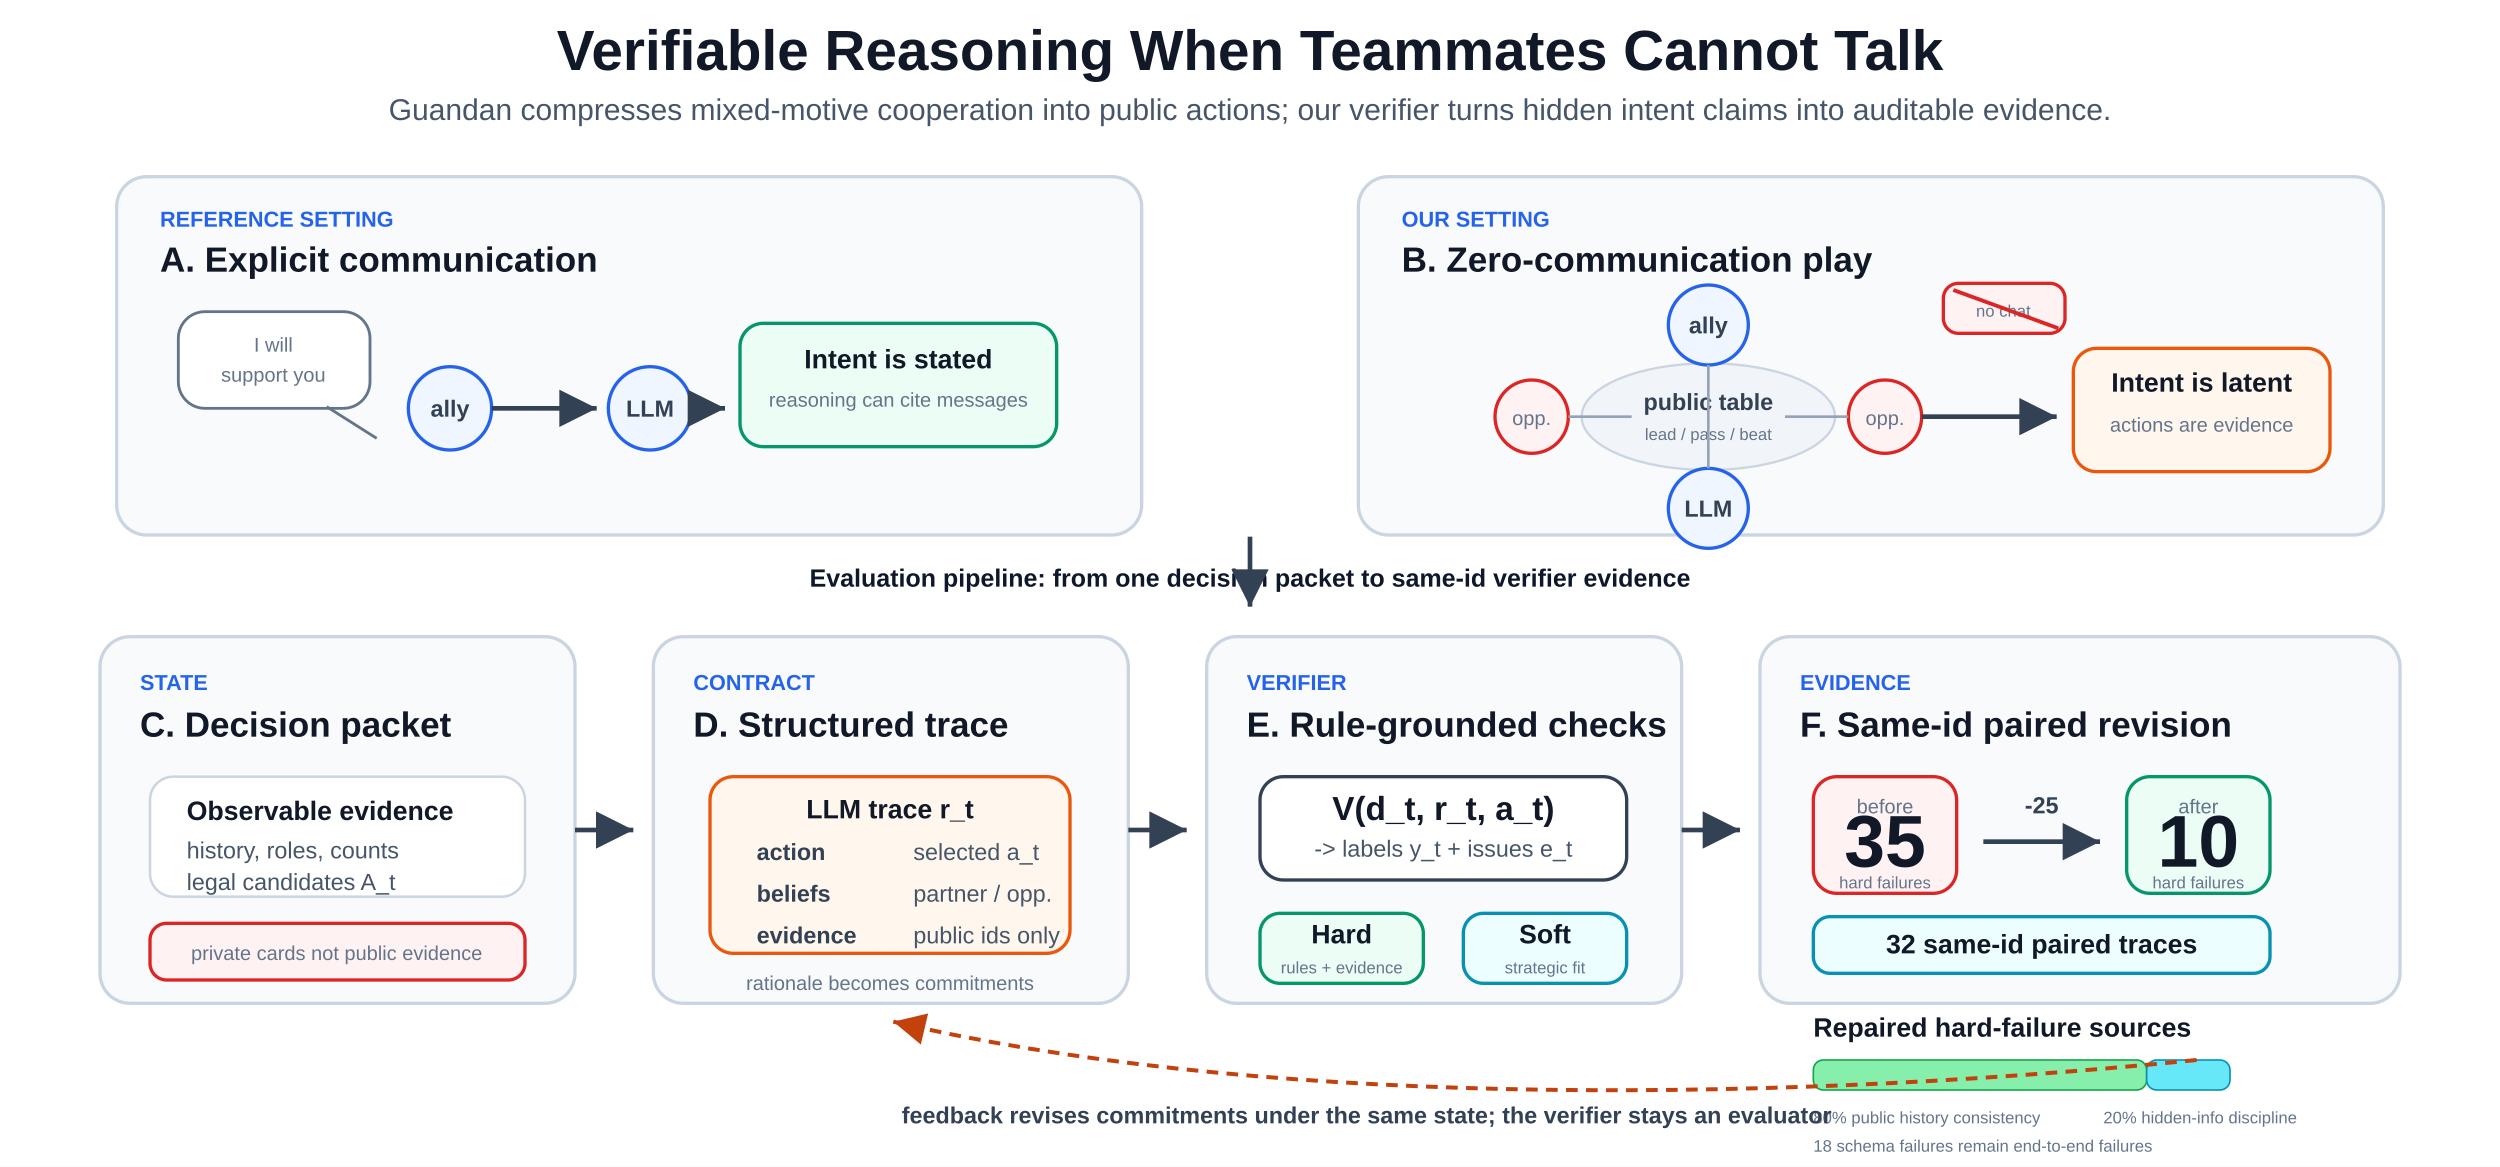
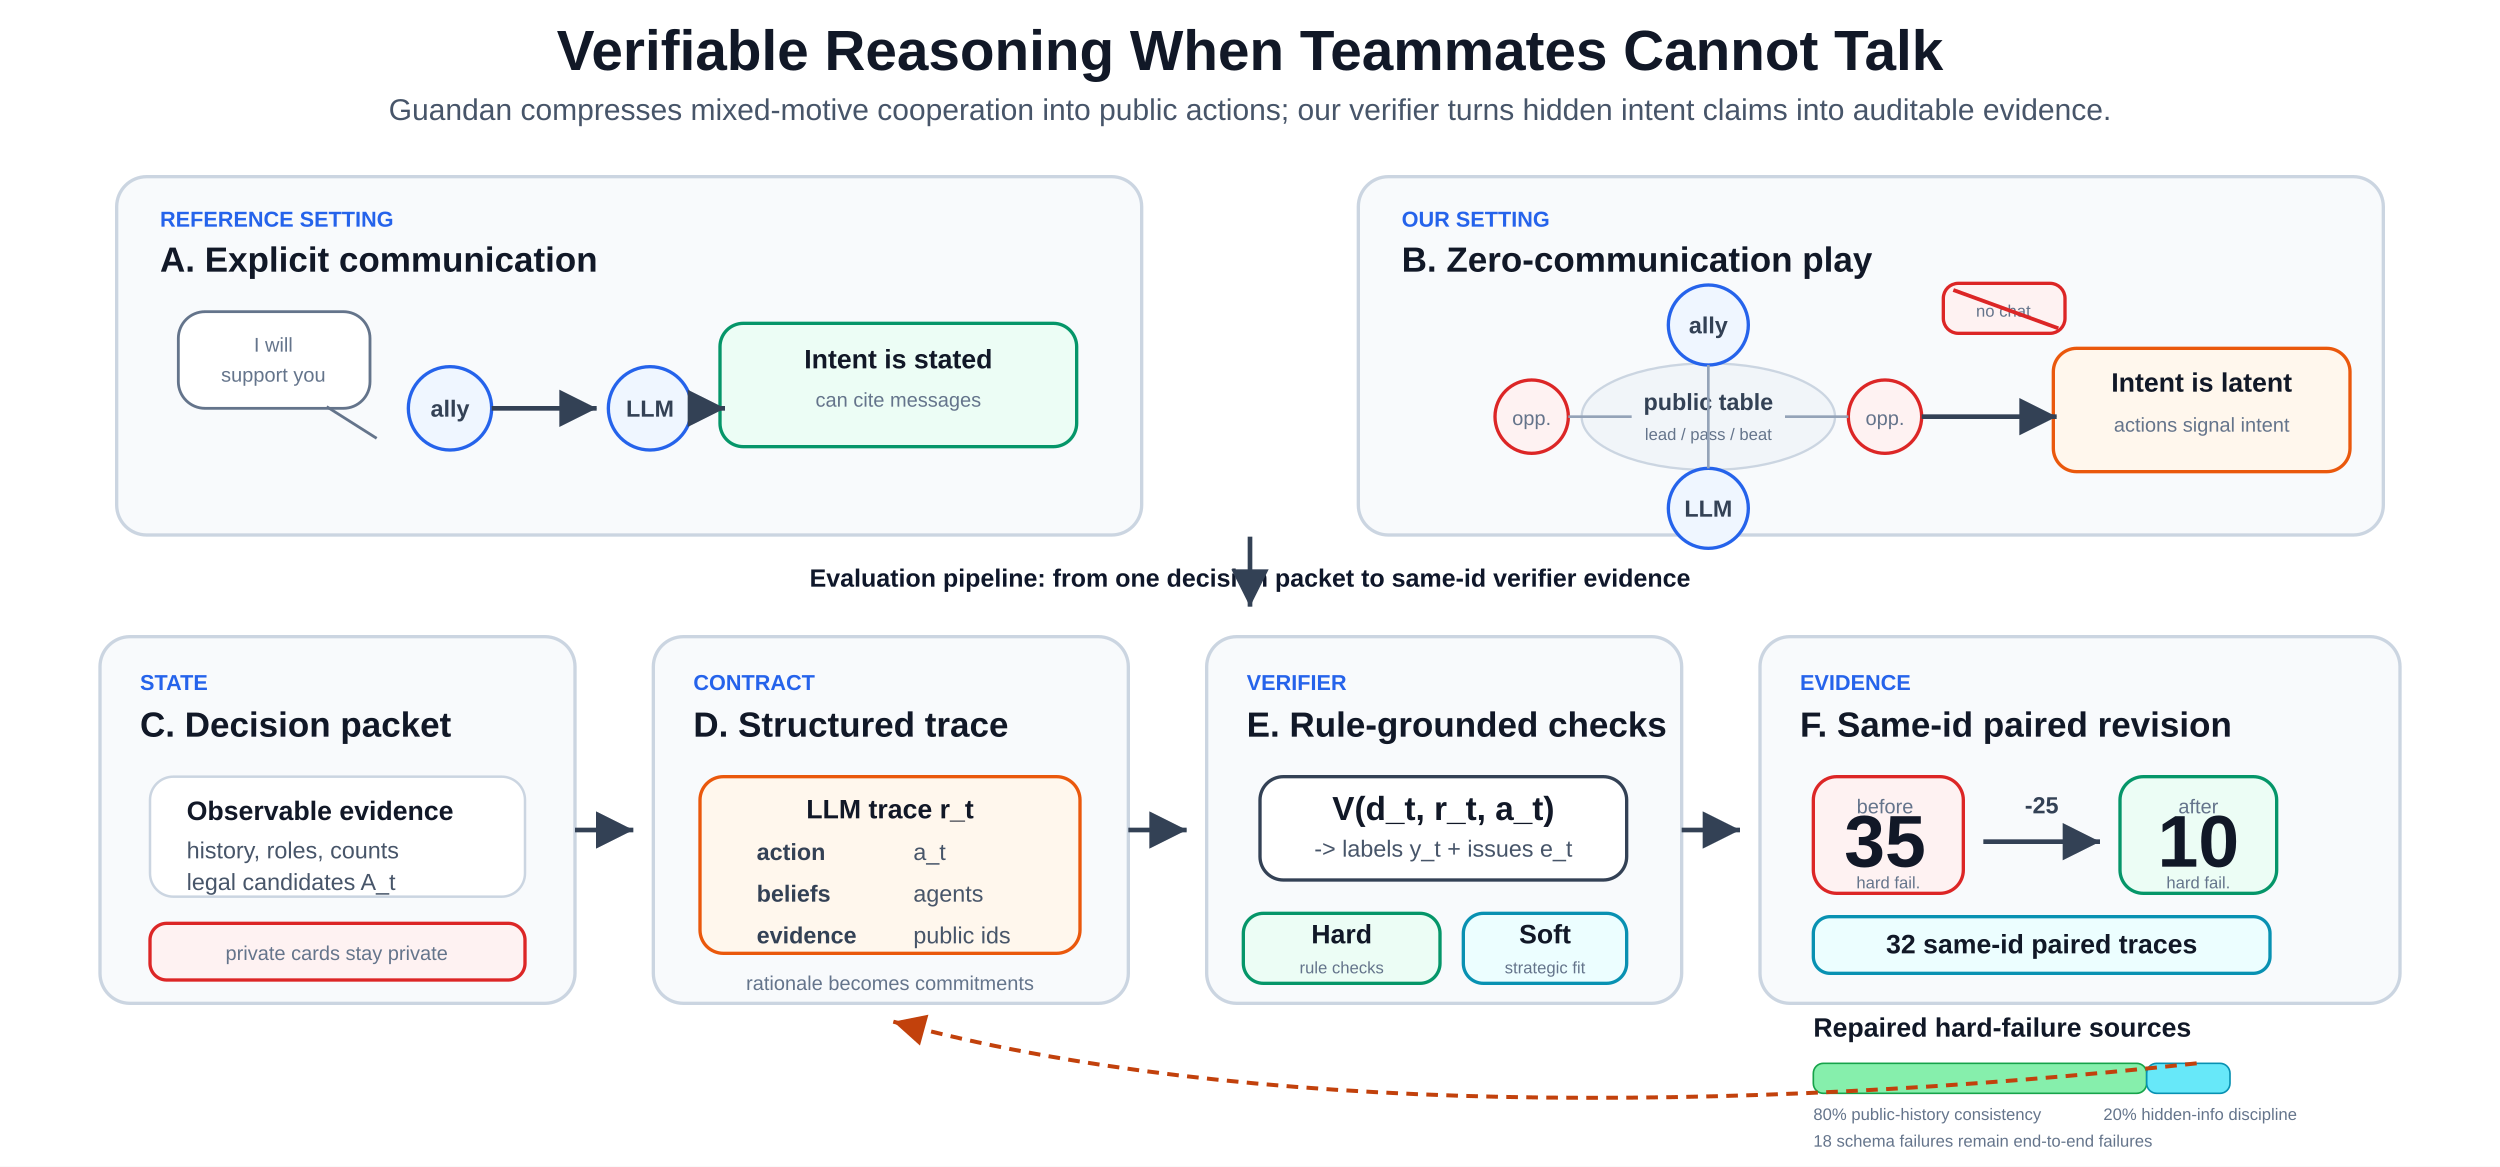
<svg xmlns="http://www.w3.org/2000/svg" width="1500" height="700" viewBox="0 0 1500 700" role="img" aria-labelledby="title desc">
  <defs>
    <marker id="arrow" markerWidth="12" markerHeight="12" refX="10" refY="6" orient="auto" markerUnits="strokeWidth">
      <path d="M2,2 L10,6 L2,10 Z" fill="#334155" />
    </marker>
    <marker id="arrow-orange" markerWidth="12" markerHeight="12" refX="10" refY="6" orient="auto" markerUnits="strokeWidth">
      <path d="M2,2 L10,6 L2,10 Z" fill="#c2410c" />
    </marker>
    <style>
      .title { font: 700 34px Arial, Helvetica, sans-serif; fill: #111827; }
      .subtitle { font: 400 18px Arial, Helvetica, sans-serif; fill: #475569; }
      .kicker { font: 700 13px Arial, Helvetica, sans-serif; fill: #2563eb; letter-spacing: 0; }
      .panel-title { font: 700 21px Arial, Helvetica, sans-serif; fill: #111827; }
      .box-title { font: 700 16px Arial, Helvetica, sans-serif; fill: #111827; }
      .label { font: 700 14px Arial, Helvetica, sans-serif; fill: #334155; }
      .text { font: 400 14px Arial, Helvetica, sans-serif; fill: #475569; }
      .small { font: 400 12px Arial, Helvetica, sans-serif; fill: #64748b; }
      .tiny { font: 400 10px Arial, Helvetica, sans-serif; fill: #64748b; }
      .formula { font: 700 20px Arial, Helvetica, sans-serif; fill: #111827; }
      .bigMetric { font: 700 44px Arial, Helvetica, sans-serif; fill: #111827; }
      .panel { fill: #f8fafc; stroke: #cbd5e1; stroke-width: 2; }
      .subpanel { fill: #ffffff; stroke: #cbd5e1; stroke-width: 1.5; }
      .blue { fill: #eff6ff; stroke: #2563eb; stroke-width: 2; }
      .red { fill: #fef2f2; stroke: #dc2626; stroke-width: 2; }
      .orange { fill: #fff7ed; stroke: #ea580c; stroke-width: 2; }
      .green { fill: #ecfdf5; stroke: #059669; stroke-width: 2; }
      .cyan { fill: #ecfeff; stroke: #0891b2; stroke-width: 2; }
      .gray { fill: #f8fafc; stroke: #64748b; stroke-width: 1.6; }
      .line { stroke: #334155; stroke-width: 2.8; fill: none; marker-end: url(#arrow); }
      .feedback { stroke: #c2410c; stroke-width: 2.4; fill: none; stroke-dasharray: 7 5; marker-end: url(#arrow-orange); }
      .thin { stroke: #94a3b8; stroke-width: 1.6; fill: none; }
      .dashed { stroke: #dc2626; stroke-width: 2; fill: none; stroke-dasharray: 7 5; }
      .cardText { font: 700 13px Arial, Helvetica, sans-serif; fill: #1e40af; }
      .bubble { fill: #ffffff; stroke: #64748b; stroke-width: 1.7; }
      .mutedBand { fill: #f1f5f9; stroke: #cbd5e1; stroke-width: 1.4; }
      .stageLabel { font: 700 15px Arial, Helvetica, sans-serif; fill: #0f172a; }
    </style>
  </defs>
  <rect width="1500" height="700" fill="#ffffff" />
  <text x="750" y="42" text-anchor="middle" class="title">Verifiable Reasoning When Teammates Cannot Talk</text>
  <text x="750" y="72" text-anchor="middle" class="subtitle">Guandan compresses mixed-motive cooperation into public actions; our verifier turns hidden intent claims into auditable evidence.</text>
  <rect x="70" y="106" width="615" height="215" rx="18" class="panel" />
  <text x="96" y="136" class="kicker">REFERENCE SETTING</text>
  <text x="96" y="163" class="panel-title">A. Explicit communication</text>
  <rect x="107" y="187" width="115" height="58" rx="16" class="bubble" />
  <text x="164" y="211" text-anchor="middle" class="small">I will</text>
  <text x="164" y="229" text-anchor="middle" class="small">support you</text>
  <path d="M196,244 L226,263" stroke="#64748b" stroke-width="1.7" fill="none" />
  <circle cx="270" cy="245" r="25" class="blue" />
  <text x="270" y="250" text-anchor="middle" class="label">ally</text>
  <circle cx="390" cy="245" r="25" class="blue" />
  <text x="390" y="250" text-anchor="middle" class="label">LLM</text>
-   <rect x="444" y="194" width="190" height="74" rx="14" class="green" />
+   <rect x="432" y="194" width="214" height="74" rx="14" class="green" />
  <text x="539" y="221" text-anchor="middle" class="box-title">Intent is stated</text>
-   <text x="539" y="244" text-anchor="middle" class="small">reasoning can cite messages</text>
+   <text x="539" y="244" text-anchor="middle" class="small">can cite messages</text>
  <path d="M295,245 H358" class="line" />
  <path d="M415,245 H435" class="line" />
  <rect x="815" y="106" width="615" height="215" rx="18" class="panel" />
  <text x="841" y="136" class="kicker">OUR SETTING</text>
  <text x="841" y="163" class="panel-title">B. Zero-communication play</text>
  <ellipse cx="1025" cy="250" rx="76" ry="32" class="mutedBand" />
  <text x="1025" y="246" text-anchor="middle" class="label">public table</text>
  <text x="1025" y="264" text-anchor="middle" class="tiny">lead / pass / beat</text>
  <circle cx="1025" cy="195" r="24" class="blue" />
  <text x="1025" y="200" text-anchor="middle" class="label">ally</text>
  <circle cx="1025" cy="305" r="24" class="blue" />
  <text x="1025" y="310" text-anchor="middle" class="label">LLM</text>
  <circle cx="919" cy="250" r="22" class="red" />
  <text x="919" y="255" text-anchor="middle" class="small">opp.</text>
  <circle cx="1131" cy="250" r="22" class="red" />
  <text x="1131" y="255" text-anchor="middle" class="small">opp.</text>
  <path d="M1025,219 V281" class="thin" />
  <path d="M941,250 H979" class="thin" />
  <path d="M1071,250 H1109" class="thin" />
  <rect x="1166" y="170" width="73" height="30" rx="9" class="red" />
  <text x="1202" y="190" text-anchor="middle" class="tiny">no chat</text>
  <path d="M1172,174 L1235,197" stroke="#dc2626" stroke-width="2.3" />
-   <rect x="1244" y="209" width="154" height="74" rx="14" class="orange" />
+   <rect x="1232" y="209" width="178" height="74" rx="14" class="orange" />
  <text x="1321" y="235" text-anchor="middle" class="box-title">Intent is latent</text>
-   <text x="1321" y="259" text-anchor="middle" class="small">actions are evidence</text>
+   <text x="1321" y="259" text-anchor="middle" class="small">actions signal intent</text>
  <path d="M1153,250 H1234" class="line" />
  <text x="750" y="352" text-anchor="middle" class="stageLabel">Evaluation pipeline: from one decision packet to same-id verifier evidence</text>
  <path d="M750,322 V364" class="line" />
  <rect x="60" y="382" width="285" height="220" rx="18" class="panel" />
  <text x="84" y="414" class="kicker">STATE</text>
  <text x="84" y="442" class="panel-title">C. Decision packet</text>
  <rect x="90" y="466" width="225" height="72" rx="14" class="subpanel" />
  <text x="112" y="492" class="box-title">Observable evidence</text>
  <text x="112" y="515" class="text">history, roles, counts</text>
  <text x="112" y="534" class="text">legal candidates A_t</text>
  <rect x="90" y="554" width="225" height="34" rx="10" class="red" />
-   <text x="202" y="576" text-anchor="middle" class="small">private cards not public evidence</text>
+   <text x="202" y="576" text-anchor="middle" class="small">private cards stay private</text>
  <rect x="392" y="382" width="285" height="220" rx="18" class="panel" />
  <text x="416" y="414" class="kicker">CONTRACT</text>
  <text x="416" y="442" class="panel-title">D. Structured trace</text>
-   <rect x="426" y="466" width="216" height="106" rx="14" class="orange" />
+   <rect x="420" y="466" width="228" height="106" rx="14" class="orange" />
  <text x="534" y="491" text-anchor="middle" class="box-title">LLM trace r_t</text>
  <text x="454" y="516" class="label">action</text>
-   <text x="548" y="516" class="text">selected a_t</text>
+   <text x="548" y="516" class="text">a_t</text>
  <text x="454" y="541" class="label">beliefs</text>
-   <text x="548" y="541" class="text">partner / opp.</text>
+   <text x="548" y="541" class="text">agents</text>
  <text x="454" y="566" class="label">evidence</text>
-   <text x="548" y="566" class="text">public ids only</text>
+   <text x="548" y="566" class="text">public ids</text>
  <text x="534" y="594" text-anchor="middle" class="small">rationale becomes commitments</text>
  <rect x="724" y="382" width="285" height="220" rx="18" class="panel" />
  <text x="748" y="414" class="kicker">VERIFIER</text>
  <text x="748" y="442" class="panel-title">E. Rule-grounded checks</text>
  <rect x="756" y="466" width="220" height="62" rx="14" fill="#ffffff" stroke="#334155" stroke-width="2" />
  <text x="866" y="492" text-anchor="middle" class="formula">V(d_t, r_t, a_t)</text>
  <text x="866" y="514" text-anchor="middle" class="text">-&gt; labels y_t + issues e_t</text>
-   <rect x="756" y="548" width="98" height="42" rx="12" class="green" />
+   <rect x="746" y="548" width="118" height="42" rx="12" class="green" />
  <text x="805" y="566" text-anchor="middle" class="box-title">Hard</text>
-   <text x="805" y="584" text-anchor="middle" class="tiny">rules + evidence</text>
+   <text x="805" y="584" text-anchor="middle" class="tiny">rule checks</text>
  <rect x="878" y="548" width="98" height="42" rx="12" class="cyan" />
  <text x="927" y="566" text-anchor="middle" class="box-title">Soft</text>
  <text x="927" y="584" text-anchor="middle" class="tiny">strategic fit</text>
  <rect x="1056" y="382" width="384" height="220" rx="18" class="panel" />
  <text x="1080" y="414" class="kicker">EVIDENCE</text>
  <text x="1080" y="442" class="panel-title">F. Same-id paired revision</text>
-   <rect x="1088" y="466" width="86" height="70" rx="14" class="red" />
+   <rect x="1088" y="466" width="90" height="70" rx="14" class="red" />
  <text x="1131" y="488" text-anchor="middle" class="small">before</text>
  <text x="1131" y="520" text-anchor="middle" class="bigMetric">35</text>
-   <text x="1131" y="533" text-anchor="middle" class="tiny">hard failures</text>
+   <text x="1133" y="533" text-anchor="middle" class="tiny">hard fail.</text>
  <path d="M1190,505 H1260" class="line" />
  <text x="1225" y="488" text-anchor="middle" class="label">-25</text>
-   <rect x="1276" y="466" width="86" height="70" rx="14" class="green" />
+   <rect x="1272" y="466" width="94" height="70" rx="14" class="green" />
  <text x="1319" y="488" text-anchor="middle" class="small">after</text>
  <text x="1319" y="520" text-anchor="middle" class="bigMetric">10</text>
-   <text x="1319" y="533" text-anchor="middle" class="tiny">hard failures</text>
+   <text x="1319" y="533" text-anchor="middle" class="tiny">hard fail.</text>
  <rect x="1088" y="550" width="274" height="34" rx="10" class="cyan" />
  <text x="1225" y="572" text-anchor="middle" class="box-title">32 same-id paired traces</text>
  <text x="1088" y="622" class="box-title">Repaired hard-failure sources</text>
-   <rect x="1088" y="636" width="200" height="18" rx="6" fill="#86efac" stroke="#16a34a" />
-   <rect x="1288" y="636" width="50" height="18" rx="6" fill="#67e8f9" stroke="#0891b2" />
-   <text x="1088" y="674" class="tiny">80% public history consistency</text>
-   <text x="1262" y="674" class="tiny">20% hidden-info discipline</text>
-   <text x="1088" y="691" class="tiny">18 schema failures remain end-to-end failures</text>
+   <rect x="1088" y="638" width="200" height="18" rx="6" fill="#86efac" stroke="#16a34a" />
+   <rect x="1288" y="638" width="50" height="18" rx="6" fill="#67e8f9" stroke="#0891b2" />
+   <text x="1088" y="672" class="tiny">80% public-history consistency</text>
+   <text x="1262" y="672" class="tiny">20% hidden-info discipline</text>
+   <text x="1088" y="688" class="tiny">18 schema failures remain end-to-end failures</text>
  <path d="M345,498 H380" class="line" />
  <path d="M677,498 H712" class="line" />
  <path d="M1009,498 H1044" class="line" />
-   <path d="M1318,636 C1040,664 744,662 536,613" class="feedback" />
-   <text x="820" y="674" text-anchor="middle" class="label">feedback revises commitments under the same state; the verifier stays an evaluator</text>
+   <path d="M1318,638 C1040,668 744,670 536,613" class="feedback" />
</svg>
